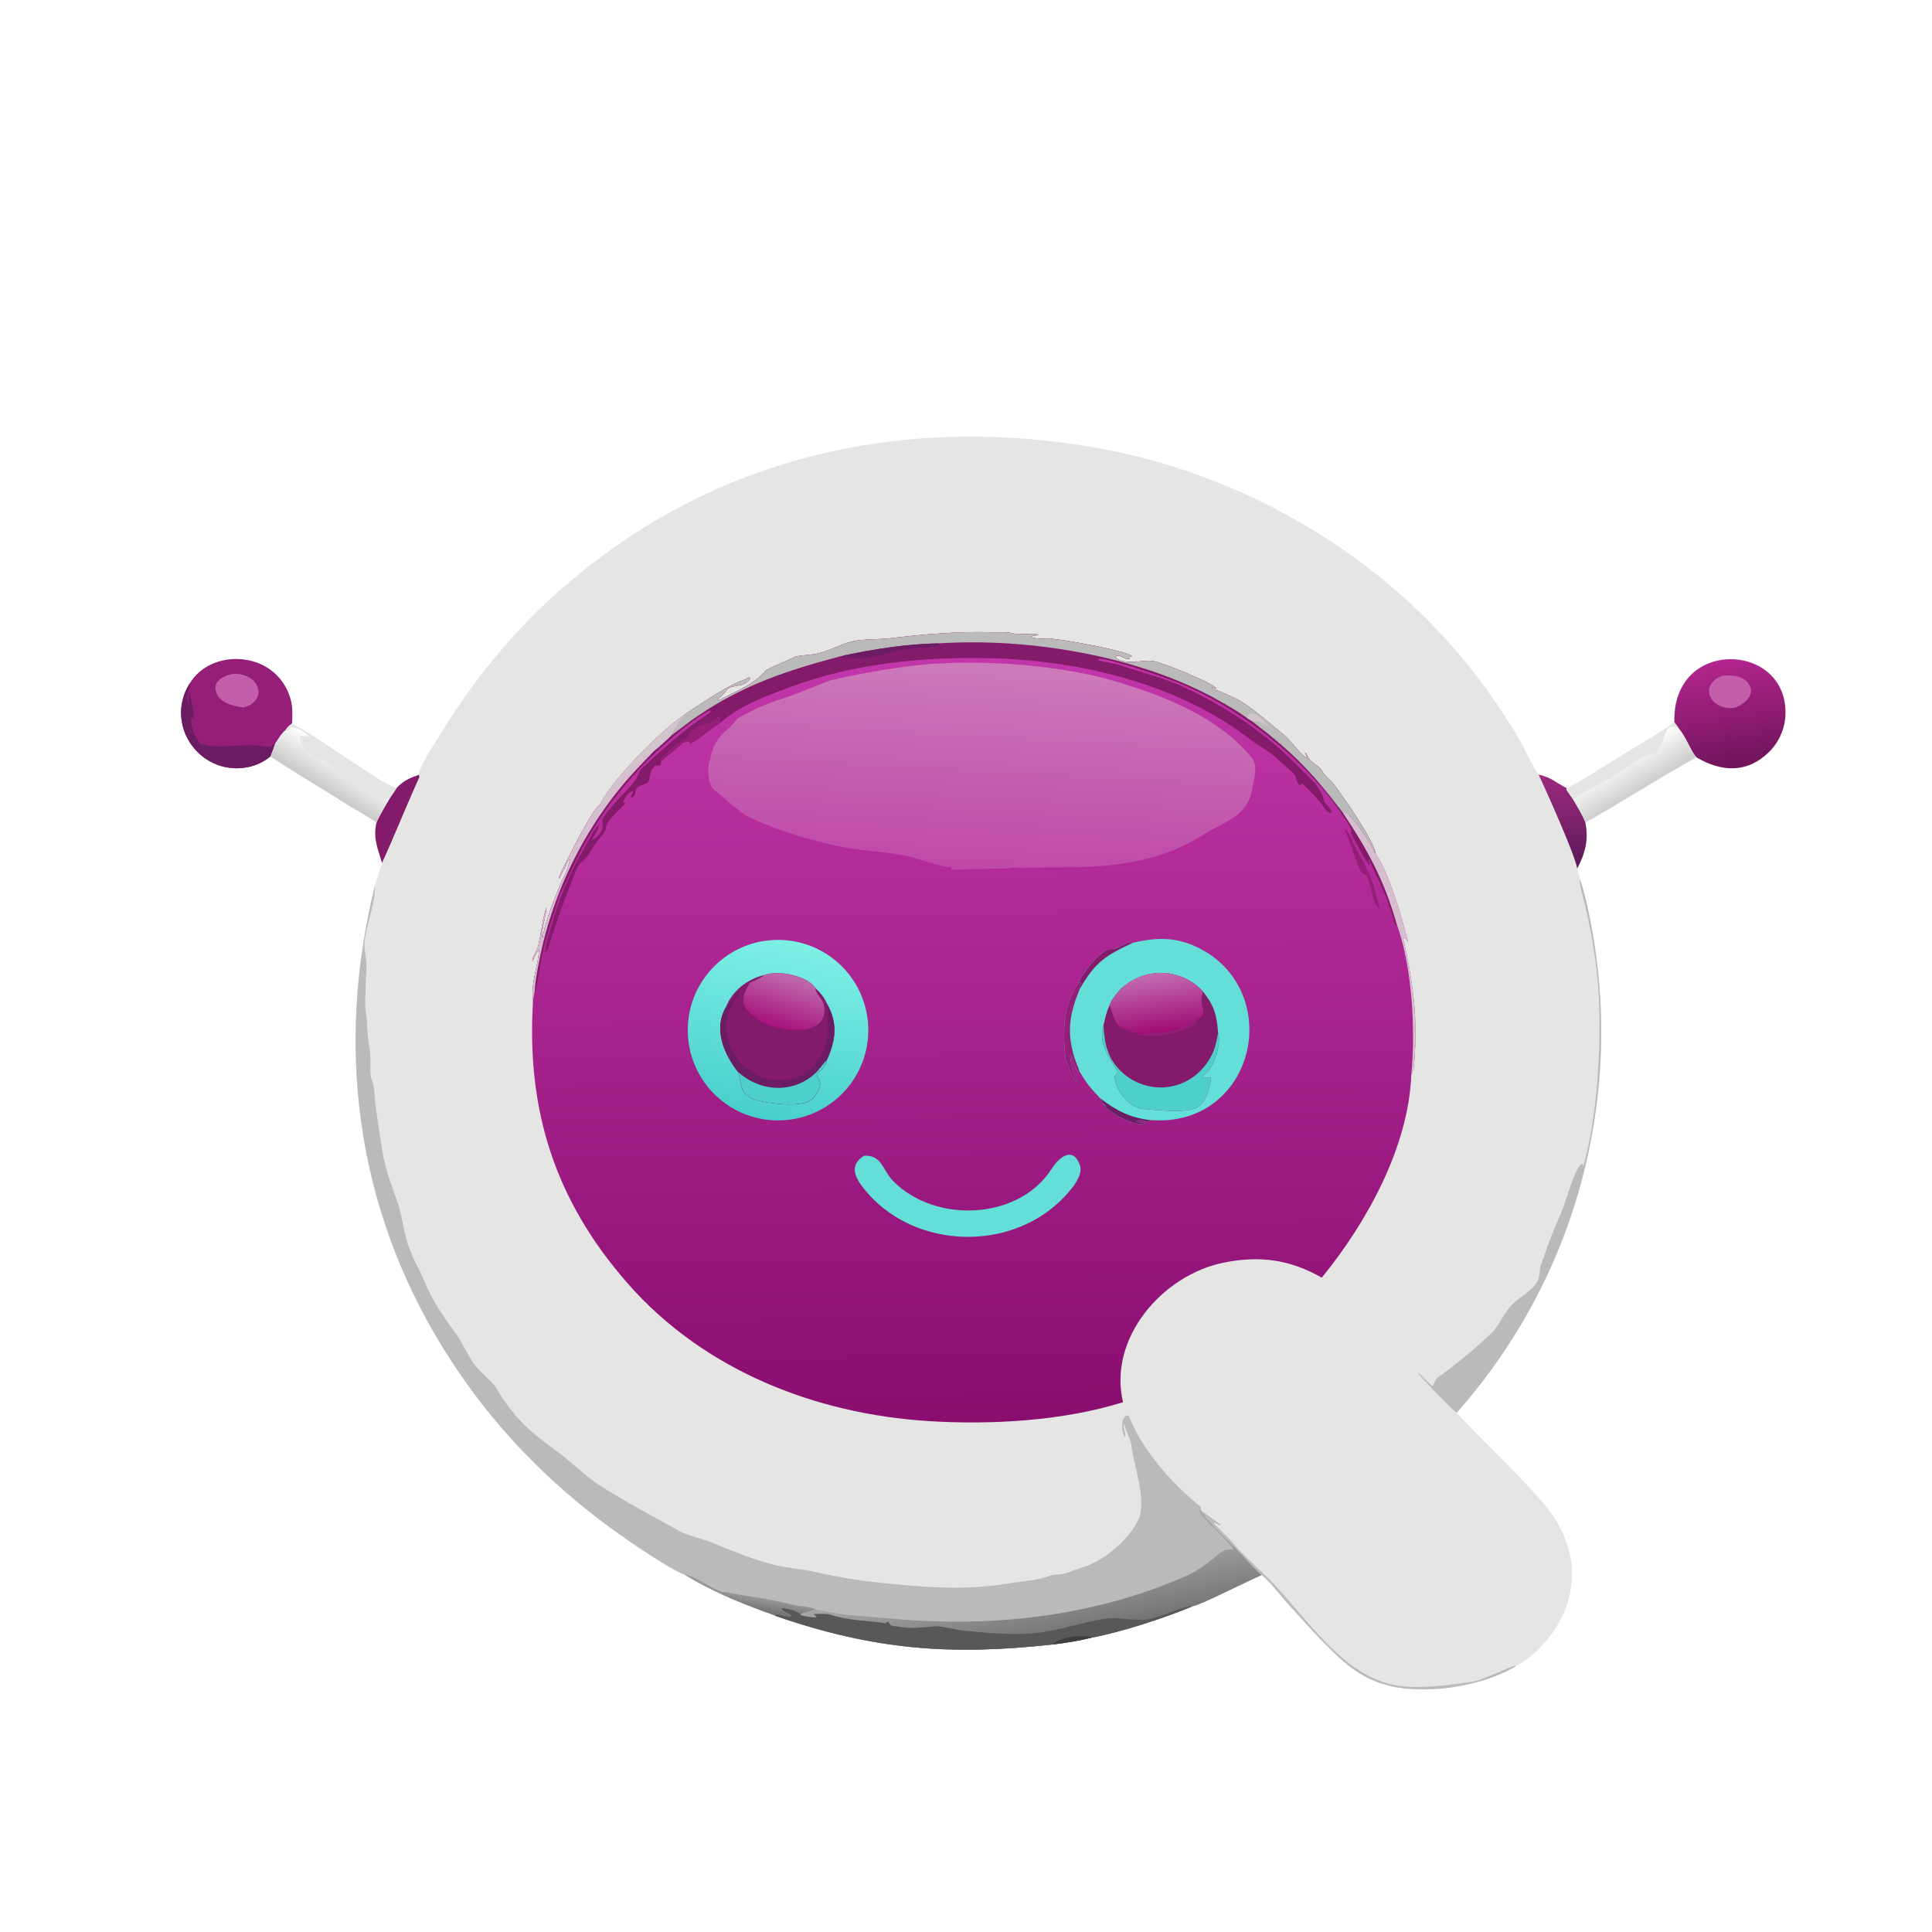
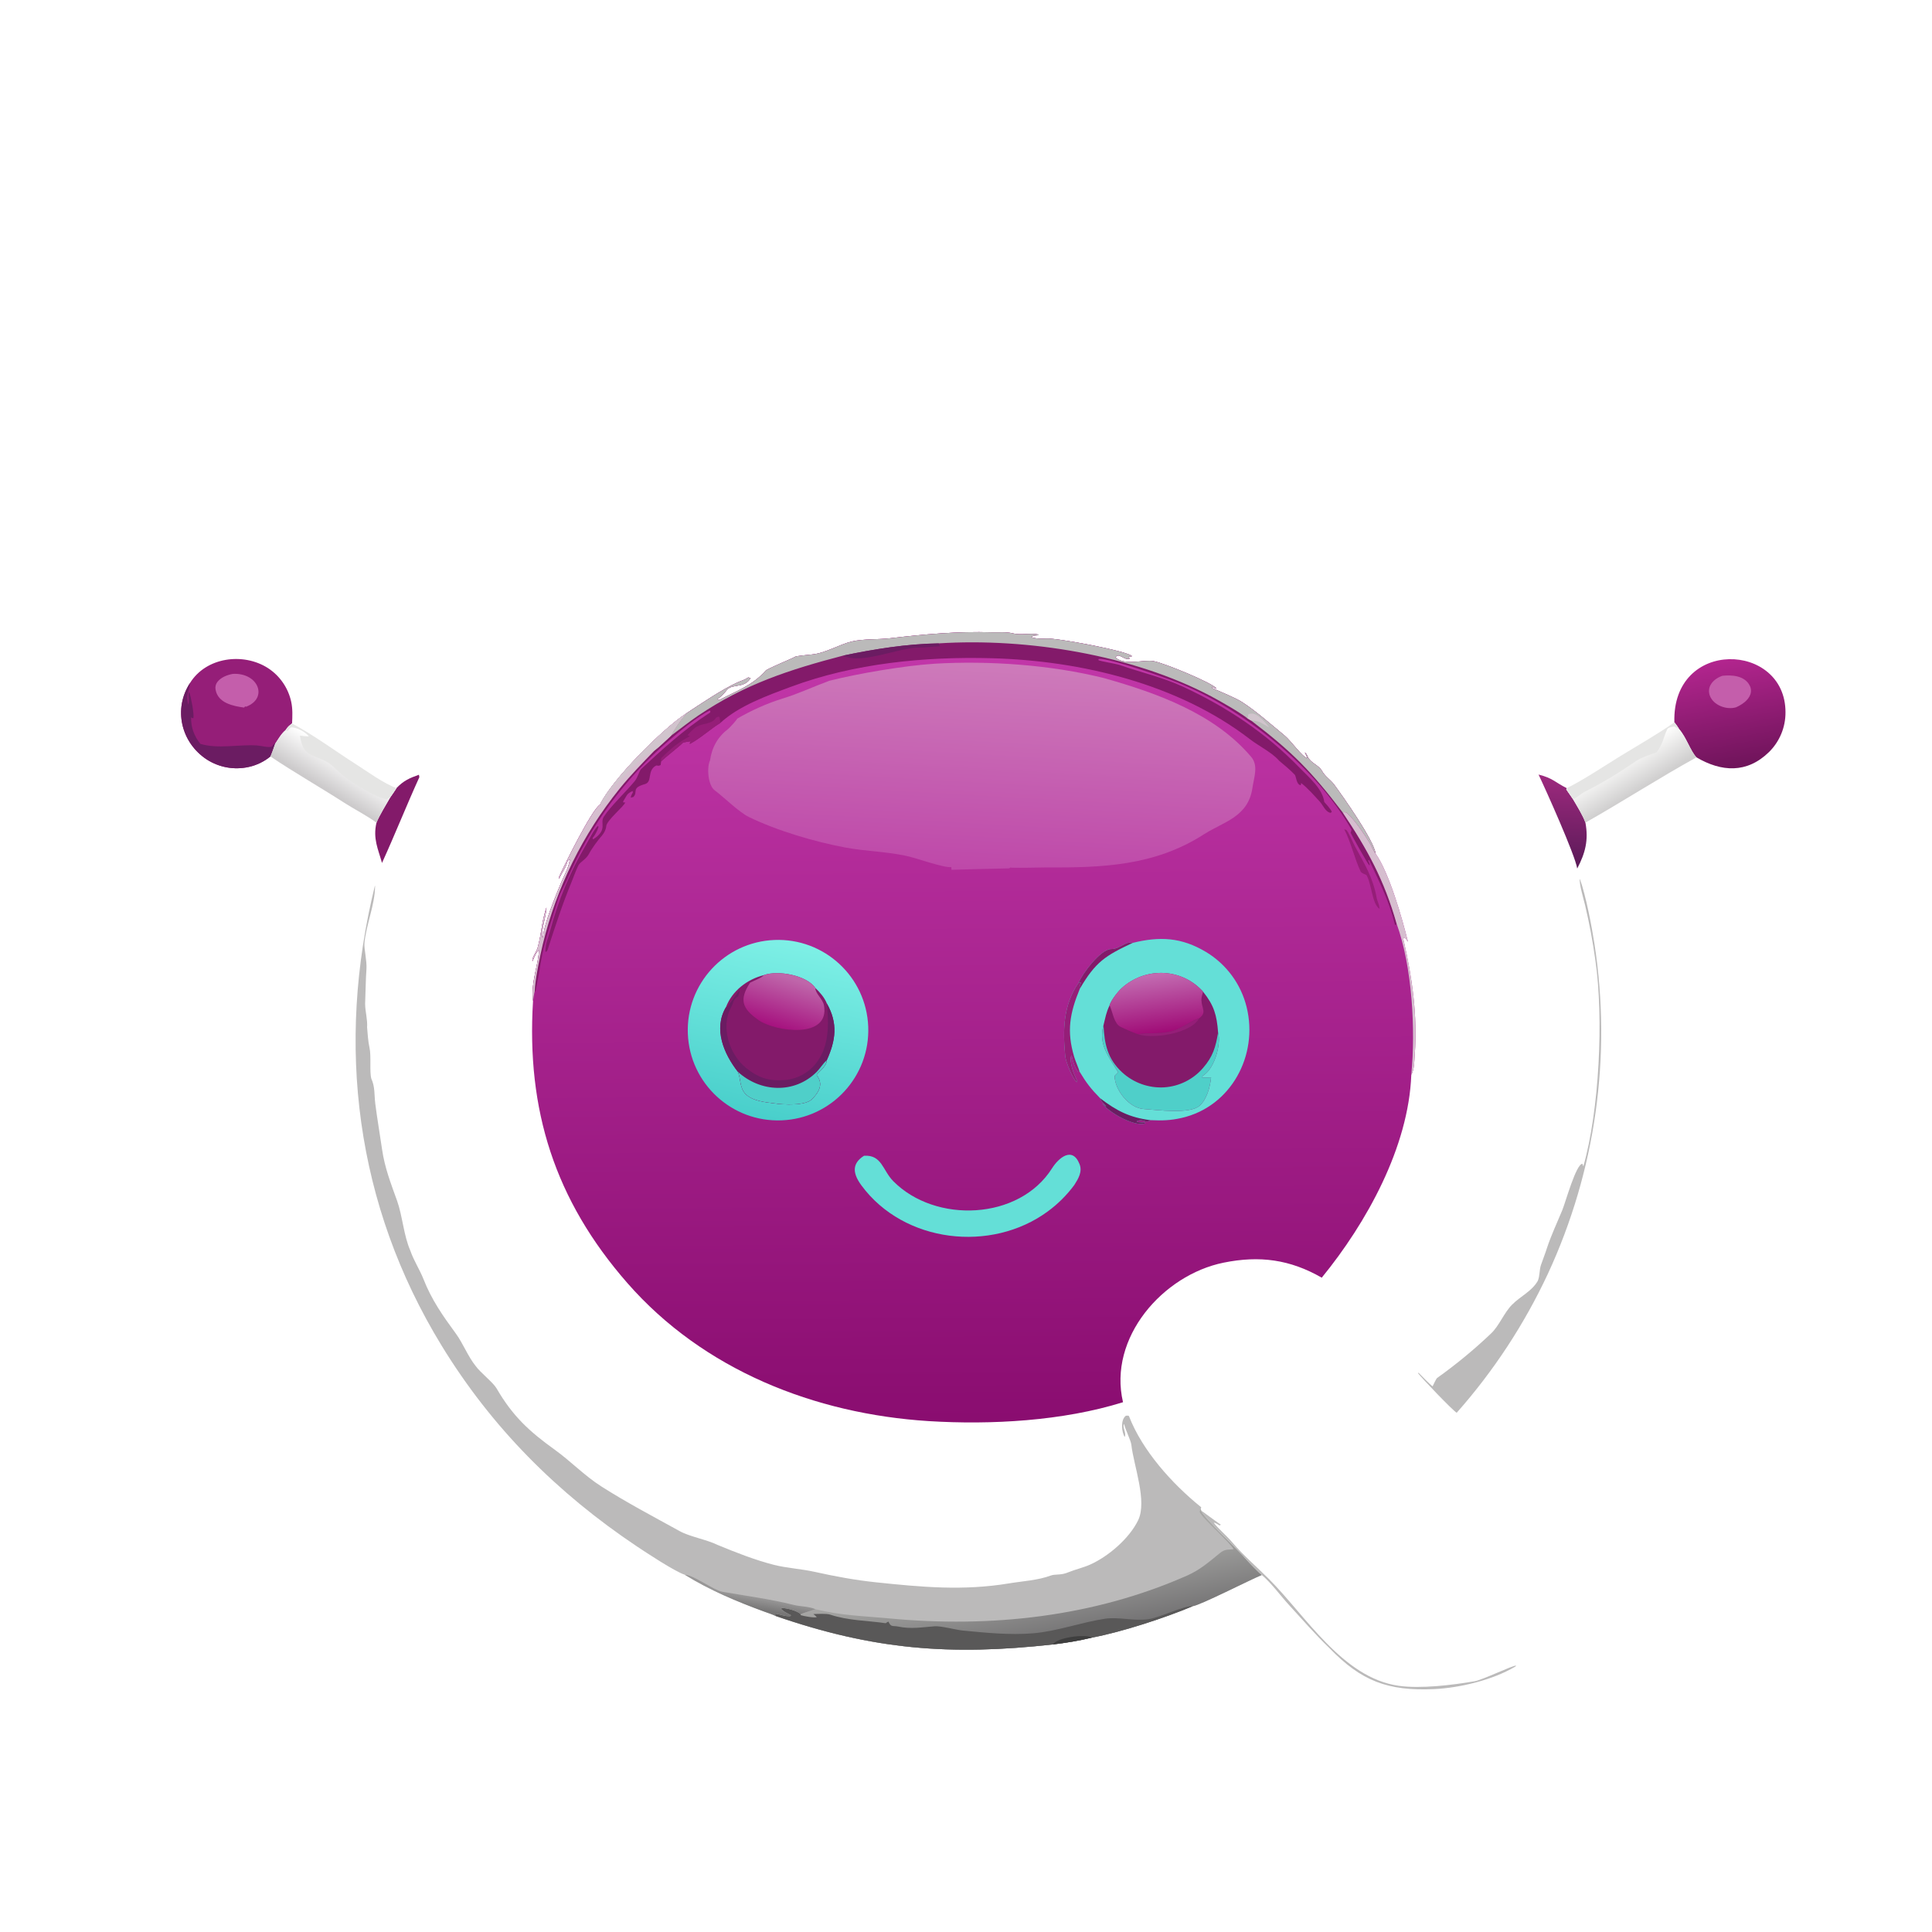
<svg xmlns="http://www.w3.org/2000/svg" width="1024" height="1024" viewBox="0 0 1024 1024">
-   <path fill="#E5E5E4" d="M222.053 410.632C222.039 410.424 221.993 410.217 222.011 410.009C222.306 406.568 229.82 394.926 231.907 391.485C256.86 350.346 286.43 317.671 325.85 289.867C400.744 237.041 490.56 221.641 580.137 237.173C658.735 250.8 733.703 294.482 782.375 357.918C790.926 369.126 798.784 380.847 805.904 393.014C808.725 397.882 812.469 406.552 815.461 410.531C823.128 412.459 824.035 414.541 830.404 417.741L830.176 418.392L833.68 423.502C835.74 427.04 838.993 432.235 840.309 436.016C842.028 445.272 840.262 452.123 835.959 460.341C836.329 461.633 837.297 464.638 837.357 465.813C840.567 474.736 843.663 491.013 845.127 500.495C854.276 559.874 845.677 620.632 820.411 675.14C807.924 701.886 791.647 726.693 772.082 748.795C787.124 765.259 803.781 780.031 818.187 796.907C839.759 822.178 837.806 852.911 813.931 875.652C811.522 877.947 806.695 881.524 803.56 882.814C803.441 882.973 803.322 883.132 803.203 883.29C791.104 890.505 773.479 894.639 760.131 895.254C735.509 896.389 721.436 890.939 704.631 873.529C697.112 866.312 690.315 858.431 683.274 850.765C678.73 845.817 673.867 839.041 668.777 834.78C662.56 837.312 636.047 850.872 632.167 851.315C617.585 857.469 594.502 865.013 578.872 867.944C571.698 869.669 565.401 870.69 558.096 871.591C503.728 877.611 463.095 874.458 411.045 856.487C409.613 855.728 406.873 854.853 405.228 854.25C390.582 848.877 376.342 842.906 363.009 834.672C357.833 833.044 342.343 822.821 337.509 819.586C295.277 791.317 260.61 756.614 234.061 713.2C188.493 638.688 177.842 553.86 198.727 469.354C200.062 465.489 201.263 461.305 202.466 457.375C200.433 450.024 197.566 444.512 199.539 436.047C201.081 432.168 204.692 426.389 206.88 422.539C208.003 420.948 209.093 419.334 210.148 417.696C213.868 413.791 217.136 412.342 222.053 410.632Z" />
  <path fill="#BBBABA" d="M363.009 834.672C357.833 833.044 342.343 822.821 337.509 819.586C295.277 791.317 260.61 756.614 234.061 713.2C188.493 638.688 177.842 553.86 198.727 469.354C198.749 469.498 198.771 469.642 198.793 469.787C198.709 479.754 193.947 490.314 193.142 500.202C192.943 502.64 194.52 509.565 194.234 513.499C193.794 519.536 193.79 526.073 193.52 532.144C193.621 536.568 194.848 540.294 194.569 544.527C194.795 547.502 195.144 552.279 195.825 555.21C196.85 559.626 195.765 567.978 196.819 571.742C198.819 576.039 198.33 580.344 198.909 584.964C199.905 592.905 201.345 601.143 202.482 609.042C203.924 619.061 207.153 627.19 210.482 636.491C213.293 644.345 213.967 654.87 217.495 662.895C219.259 668.076 222.537 673.069 224.45 677.953C228.759 688.952 234.746 697.448 241.665 706.901C245.358 711.946 248.074 719.033 252.124 724.025C254.562 727.46 261.303 732.669 263.137 735.785C271.682 750.545 280.503 758.657 294.101 768.428C302.333 774.343 309.741 782.104 318.692 787.817C331.996 796.307 346.441 803.91 360.274 811.539C365.695 814.529 374.519 815.977 380.294 818.823C389.926 822.809 400.245 826.872 410.351 829.441C416.672 831.047 424.986 831.606 431.525 833.057C442.555 835.505 453.05 837.471 464.252 838.651C488.471 841.2 510.583 843.25 534.843 839.22C542.219 837.995 549.994 837.643 557.005 835.047C559.251 834.215 562.391 834.997 566.06 833.41C569.917 831.825 574.007 830.959 577.816 829.254C587.45 824.94 598.546 815.436 603.231 805.776C608.152 795.628 600.884 776.867 599.632 765.73C599.377 763.464 596.381 757.566 595.81 754.748C594.62 756.29 597.129 759.219 596.152 761.629C594.508 759.278 593.75 752.603 596.728 750.358C597.147 750.348 598.213 750.144 598.399 750.624C605.461 768.866 621.135 786.288 636.19 798.488L636.674 798.877L636.439 799.815L636.638 800.645C637.377 803.78 657.458 822.613 660.855 826.892C661.49 827.692 667.775 834.158 668.777 834.78C662.56 837.312 636.047 850.872 632.167 851.315C617.585 857.469 594.502 865.013 578.872 867.944C571.698 869.669 565.401 870.69 558.096 871.591C503.728 877.611 463.095 874.458 411.045 856.487C409.613 855.728 406.873 854.853 405.228 854.25C390.582 848.877 376.342 842.906 363.009 834.672Z" />
  <defs>
    <linearGradient id="gradient_0" gradientUnits="userSpaceOnUse" x1="549.769" y1="869.386" x2="542.439" y2="831.522">
      <stop offset="0" stop-color="#757475" />
      <stop offset="1" stop-color="#A7A7A5" />
    </linearGradient>
  </defs>
  <path fill="url(#gradient_0)" d="M636.439 799.815L636.638 800.645C637.377 803.78 657.458 822.613 660.855 826.892C661.49 827.692 667.775 834.158 668.777 834.78C662.56 837.312 636.047 850.872 632.167 851.315C617.585 857.469 594.502 865.013 578.872 867.944C571.698 869.669 565.401 870.69 558.096 871.591C503.728 877.611 463.095 874.458 411.045 856.487L410.79 855.297C413.907 855.579 415.519 856.808 418.893 856.596L419.244 856.1C417.341 855.11 415.616 854.392 414.093 852.904L414.259 852.285C416.869 852.235 422.611 853.727 424.417 855.582C424.983 855.117 431.004 853.366 432.276 852.93C446.232 856.354 457.348 856.471 471.278 857.788C525.001 862.865 579.531 857.039 629.182 835.088C636.003 832.072 640.744 827.913 646.46 823.252C649.32 820.924 650.574 821.475 653.834 821.104C652.05 817.492 637.191 804.874 635.794 801.28L636.439 799.815Z" />
  <path fill="#595858" d="M424.417 855.582L424.328 856.048C425.933 856.577 431.522 857.644 432.931 857.107C432.362 856.512 431.762 855.994 431.111 855.489C433.284 855.427 438.096 855.141 440.008 855.786C449.547 859.005 459.66 858.895 469.494 860.348C470.412 859.641 469.935 859.914 470.905 859.497C472.248 862.617 473.162 861.517 476.057 862.12C482.94 863.552 488.681 862.472 495.394 861.969C498.822 861.712 506.526 863.867 510.405 864.232C522.554 865.415 535.205 866.692 547.399 865.703C560.158 864.668 573.065 859.868 585.694 857.959C592.797 856.884 600.919 859.297 608.707 858.205C614.977 857.325 627.34 850.983 632.167 851.315C617.585 857.469 594.502 865.013 578.872 867.944C571.698 869.669 565.401 870.69 558.096 871.591C503.728 877.611 463.095 874.458 411.045 856.487L410.79 855.297C413.907 855.579 415.519 856.808 418.893 856.596L419.244 856.1C417.341 855.11 415.616 854.392 414.093 852.904L414.259 852.285C416.869 852.235 422.611 853.727 424.417 855.582Z" />
  <path fill="#3F3F3F" d="M558.096 871.591C560.048 867.898 575.315 865.913 578.872 867.944C571.698 869.669 565.401 870.69 558.096 871.591Z" />
  <defs>
    <linearGradient id="gradient_1" gradientUnits="userSpaceOnUse" x1="400.115" y1="852.757" x2="401.148" y2="846.619">
      <stop offset="0" stop-color="#777676" />
      <stop offset="1" stop-color="#989797" />
    </linearGradient>
  </defs>
  <path fill="url(#gradient_1)" d="M363.009 834.672C367.401 834.664 378.288 842.874 382.966 843.684C395.537 845.862 408.111 847.494 420.537 850.6C424.353 851.554 428.627 851.327 432.276 852.93C431.004 853.366 424.983 855.117 424.417 855.582C422.611 853.727 416.869 852.235 414.259 852.285L414.093 852.904C415.616 854.392 417.341 855.11 419.244 856.1L418.893 856.596C415.519 856.808 413.907 855.579 410.79 855.297L411.045 856.487C409.613 855.728 406.873 854.853 405.228 854.25C390.582 848.877 376.342 842.906 363.009 834.672Z" />
  <path fill="#BBBABA" d="M837.357 465.813C840.567 474.736 843.663 491.013 845.127 500.495C854.276 559.874 845.677 620.632 820.411 675.14C807.924 701.886 791.647 726.693 772.082 748.795C769.947 747.593 753.579 730.459 751.53 727.776L751.902 727.632C753.371 729.109 757.898 733.83 759.314 734.779C759.627 734.115 761.247 730.684 761.689 730.369C771.763 723.185 781.377 715.264 790.347 706.714C794.652 702.611 797.097 695.891 801.411 691.515C805.815 687.048 811.865 684.459 815.054 678.896C816.205 676.226 815.804 673.181 816.779 670.355C817.818 667.342 819.046 664.307 819.975 661.307C822.239 654.556 825.275 648.082 828.009 641.5C829.742 637.328 835.322 616.957 838.691 616.832L839.21 618.19C847.699 588.554 850.016 539.392 845.604 509.049C844.238 499.159 842.401 489.341 840.099 479.626C839.439 476.898 836.837 468.108 837.357 465.813Z" />
  <defs>
    <linearGradient id="gradient_2" gradientUnits="userSpaceOnUse" x1="827.186" y1="456.572" x2="829.323" y2="412.55">
      <stop offset="0" stop-color="#5E1B5A" />
      <stop offset="1" stop-color="#9C297D" />
    </linearGradient>
  </defs>
  <path fill="url(#gradient_2)" d="M815.461 410.531C823.128 412.459 824.035 414.541 830.404 417.741L830.176 418.392L833.68 423.502C835.74 427.04 838.993 432.235 840.309 436.016C842.028 445.272 840.262 452.123 835.959 460.341C834.886 453.27 819.023 417.946 815.461 410.531Z" />
  <path fill="#831A6A" d="M222.053 410.632C222.122 411.066 222.192 411.501 222.262 411.935C215.412 426.972 209.333 442.346 202.466 457.375C200.433 450.024 197.566 444.512 199.539 436.047C201.081 432.168 204.692 426.389 206.88 422.539C208.003 420.948 209.093 419.334 210.148 417.696C213.868 413.791 217.136 412.342 222.053 410.632Z" />
  <path fill="#BBBABA" d="M636.638 800.645L637.322 801.102C638.071 801.612 647.501 808.625 647.11 808.065L646.402 808.53C645.432 807.977 644.22 807.056 643.289 807.049C645.925 810.488 650.101 813.865 653.304 817.676C658.694 824.086 666.27 830.62 672.337 836.688C692.061 856.325 711.519 889.28 741.371 893.508C753.116 895.172 769.916 893.089 781.596 891.101C785.821 890.382 801.962 882.536 803.56 882.814C803.441 882.973 803.322 883.132 803.203 883.29C791.104 890.505 773.479 894.639 760.131 895.254C735.509 896.389 721.436 890.939 704.631 873.529C697.112 866.312 690.315 858.431 683.274 850.765C678.73 845.817 673.867 839.041 668.777 834.78C667.775 834.158 661.49 827.692 660.855 826.892C657.458 822.613 637.377 803.78 636.638 800.645Z" />
  <defs>
    <linearGradient id="gradient_3" gradientUnits="userSpaceOnUse" x1="516.632" y1="752.609" x2="513.862" y2="349.472">
      <stop offset="0" stop-color="#8A0D70" />
      <stop offset="1" stop-color="#C136A8" />
    </linearGradient>
  </defs>
  <path fill="url(#gradient_3)" d="M363.786 378.081C371.562 372.959 382.576 365.465 391.023 361.623C393.345 360.567 394.064 360.693 396.665 359.015L397.829 359.474C396.014 362.262 393.882 362.955 390.604 363.472C383.568 364.581 386.669 366.061 380.181 370.609L381.196 371.014C390.205 366.315 399.034 363.179 405.801 355.485C406.88 354.257 419.364 349.34 421.541 348.021C422.345 347.678 429.252 346.977 430.307 346.883C437.522 346.218 444.749 341.58 451.575 339.976C457.601 338.559 465.562 339.023 471.736 338.292C489.661 336.169 507.656 334.547 525.723 335.127C529.212 335.239 533.218 334.808 536.602 335.641C541.129 336.877 546.056 335.279 550.502 336.338L550.485 336.656C548.591 336.895 547.746 336.636 546.611 337.673C548.808 338.555 552.317 338.622 554.484 338.435C559.694 337.986 598.287 345.15 599.998 347.816L598.261 348.077L598.704 349.144C595.601 350.112 592.958 345.485 591.2 348.483C596.418 353.022 606.138 349.421 611.5 350.429C617.132 351.487 642.784 361.975 644.82 364.973C643.519 364.579 643.675 364.609 642.459 363.979L642.528 364.707C646.897 366.677 654.764 369.796 658.519 372.239C666.07 377.153 673.903 384.161 680.853 389.847C684.342 392.703 690.301 401.413 692.941 401.819C692.461 400.639 692.161 399.922 691.57 398.772C692.489 399.585 692.626 399.952 693.118 401.058C694.674 404.545 698.929 405.359 700.763 408.748C702.166 411.339 705.116 413.313 706.934 415.607C711.983 422.415 727.945 445.026 729.152 452.502C736.263 462.573 743.27 486.989 746.246 499.199C745.141 497.599 745.446 497.417 744.036 497.111C743.572 498.21 743.706 497.45 743.966 498.562C748.481 517.894 751.368 538.774 749.871 558.642C749.629 561.853 749.682 566.935 748.018 569.658C746.597 608.017 724.234 648.23 700.552 677.2C683.752 667.547 667.644 665.354 648.511 669.242C616.357 675.774 587.19 709.009 595.218 743.201C563.325 753.162 525.323 755.27 492.227 753.218C431.872 749.402 372.86 726.201 332.455 679.971C294 635.971 278.98 588.321 282.511 530.588C281.154 521.189 285.714 510.095 285.63 503.521C284.128 504.675 283.097 507.592 282.185 509.52C281.874 507.447 284.247 504.828 284.997 502.173C287.018 495.016 287.116 488.101 289.635 480.99C289.438 485.737 286.864 492.669 287.347 496.822L287.833 496.499C288.348 489.678 294.661 474.407 297.521 467.575C299.411 463.061 301.074 460.87 302.058 455.583C301.199 455.966 301.587 455.744 300.882 456.228C299.676 460.545 298.373 461.464 296.52 465.336L296.298 465.807L296.118 465.212C298.462 459.688 314.028 428.439 317.968 426.57C324.288 413.286 350.976 386.426 363.786 378.081Z" />
  <path fill="#831A6A" d="M363.786 378.081C371.562 372.959 382.576 365.465 391.023 361.623C393.345 360.567 394.064 360.693 396.665 359.015L397.829 359.474C396.014 362.262 393.882 362.955 390.604 363.472C383.568 364.581 386.669 366.061 380.181 370.609L381.196 371.014C390.205 366.315 399.034 363.179 405.801 355.485C406.88 354.257 419.364 349.34 421.541 348.021C422.345 347.678 429.252 346.977 430.307 346.883C437.522 346.218 444.749 341.58 451.575 339.976C457.601 338.559 465.562 339.023 471.736 338.292C489.661 336.169 507.656 334.547 525.723 335.127C529.212 335.239 533.218 334.808 536.602 335.641C541.129 336.877 546.056 335.279 550.502 336.338L550.485 336.656C548.591 336.895 547.746 336.636 546.611 337.673C548.808 338.555 552.317 338.622 554.484 338.435C559.694 337.986 598.287 345.15 599.998 347.816L598.261 348.077L598.704 349.144C595.601 350.112 592.958 345.485 591.2 348.483C596.418 353.022 606.138 349.421 611.5 350.429C617.132 351.487 642.784 361.975 644.82 364.973C643.519 364.579 643.675 364.609 642.459 363.979L642.528 364.707C646.897 366.677 654.764 369.796 658.519 372.239C666.07 377.153 673.903 384.161 680.853 389.847C684.342 392.703 690.301 401.413 692.941 401.819C692.461 400.639 692.161 399.922 691.57 398.772C692.489 399.585 692.626 399.952 693.118 401.058C694.674 404.545 698.929 405.359 700.763 408.748C702.166 411.339 705.116 413.313 706.934 415.607C711.983 422.415 727.945 445.026 729.152 452.502C727.504 450.553 726.982 448.353 725.634 446.24C722.516 441.351 718.876 435.874 714.784 431.751C713.344 430.301 713.067 430.456 711.621 430.579C724.837 450.303 733.682 466.435 740.264 489.669L739.97 490.156L739.372 490.252C736.139 477.089 731.206 467.743 725.7 455.924L725.079 456.055C725.647 457.181 725.819 457.326 725.996 458.552L725.744 458.598C724.857 457.855 716.519 442.95 715.879 441.308C716.249 440.311 716.1 440.836 716.313 439.73C697.681 406.881 658.77 375.482 623.821 361.635C617.122 358.981 588.199 348.835 582.381 349.241L582.114 349.84C582.85 350.454 591.542 351.774 593.7 352.534C604.927 356.491 616.223 358.951 627.222 364.062C650.358 374.815 670.991 388.519 688.782 406.905C693.691 411.979 701.041 418.05 701.888 425.085C701.885 425.068 705.251 428.641 705.895 430.281L705.31 430.832C702.535 430.436 701.315 426.864 699.585 424.967C696.526 421.615 693.21 417.8 689.637 415.016L689.433 416.163C687.17 416.072 686.922 411.356 686.314 410.701C683.725 407.913 680.461 405.325 677.541 402.841L677.792 402.962C673.862 398.656 667.179 395.409 662.453 391.766C624.494 362.507 572.971 350.155 525.804 348.879C490.037 347.911 452.717 351.547 419.14 364.044C406.778 368.645 391.573 374.1 381.83 383.149C376.119 386.672 371.666 390.984 365.776 394.237L365.522 394.013L366.176 392.878C365.614 392.964 362.19 393.469 362.088 393.569C359.384 396.218 352.786 401.198 350.42 403.582L350.15 405.496C348.841 406.028 349.384 405.877 347.834 405.708C342.752 408.356 345.995 414.4 341.854 415.575C334.285 417.722 338.399 419.641 335.687 422.43L334.31 422.772C334.661 420.4 335.833 420.483 335.281 419.262C332.023 420.815 332.515 421.293 330.232 424.857L330.443 425.326L331.363 425.287C331.041 427.189 321.447 434.769 321.3 438.007C321.234 439.475 320.205 441.516 319.197 442.684C316.807 445.453 313.829 449.439 312.096 452.684C310.609 455.467 307.509 456.872 306.591 458.596C305.442 460.754 303.914 465.125 302.878 467.628C298.075 479.228 294.21 491.179 290.346 503.095C290.028 504.075 290.258 503.602 289.478 504.545L289.034 504.217C289.394 499.029 290.464 497.613 291.696 492.992C295.951 477.037 302.231 461.975 310.626 447.75C312.106 445.242 314.767 439.722 316.833 437.807L317.257 438.203C316.786 439.987 315.35 442.747 314.087 444.171L314.352 444.884C322.442 439.712 317.709 436.376 320.056 432.816C323.714 427.27 331.778 419.632 336.238 414.231C338.062 412.194 338.773 408.579 339.824 407.599C350.561 397.576 362.941 386.339 375.279 378.372C376.136 377.818 375.794 378.339 376.553 377.247L376.243 376.571C370.069 379.488 359.855 387.931 354.698 392.403C331.262 412.456 312.765 437.643 300.646 466.007C298.745 470.366 297.054 472.594 295.609 477.27C292.625 486.93 289.608 495.776 287.468 505.649C286.711 509.144 284.397 524.137 283.747 525.606L283.394 525.419C282.872 527.485 282.885 528.774 282.511 530.588C281.154 521.189 285.714 510.095 285.63 503.521C284.128 504.675 283.097 507.592 282.185 509.52C281.874 507.447 284.247 504.828 284.997 502.173C287.018 495.016 287.116 488.101 289.635 480.99C289.438 485.737 286.864 492.669 287.347 496.822L287.833 496.499C288.348 489.678 294.661 474.407 297.521 467.575C299.411 463.061 301.074 460.87 302.058 455.583C301.199 455.966 301.587 455.744 300.882 456.228C299.676 460.545 298.373 461.464 296.52 465.336L296.298 465.807L296.118 465.212C298.462 459.688 314.028 428.439 317.968 426.57C324.288 413.286 350.976 386.426 363.786 378.081Z" />
  <path fill="#BBBABA" d="M363.786 378.081C371.562 372.959 382.576 365.465 391.023 361.623C393.345 360.567 394.064 360.693 396.665 359.015L397.829 359.474C396.014 362.262 393.882 362.955 390.604 363.472C383.568 364.581 386.669 366.061 380.181 370.609L381.196 371.014C390.205 366.315 399.034 363.179 405.801 355.485C406.88 354.257 419.364 349.34 421.541 348.021C422.345 347.678 429.252 346.977 430.307 346.883C437.522 346.218 444.749 341.58 451.575 339.976C457.601 338.559 465.562 339.023 471.736 338.292C489.661 336.169 507.656 334.547 525.723 335.127C529.212 335.239 533.218 334.808 536.602 335.641C541.129 336.877 546.056 335.279 550.502 336.338L550.485 336.656C548.591 336.895 547.746 336.636 546.611 337.673C548.808 338.555 552.317 338.622 554.484 338.435C559.694 337.986 598.287 345.15 599.998 347.816L598.261 348.077L598.704 349.144C595.601 350.112 592.958 345.485 591.2 348.483C596.418 353.022 606.138 349.421 611.5 350.429C617.132 351.487 642.784 361.975 644.82 364.973C643.519 364.579 643.675 364.609 642.459 363.979L642.528 364.707C646.897 366.677 654.764 369.796 658.519 372.239C666.07 377.153 673.903 384.161 680.853 389.847C684.342 392.703 690.301 401.413 692.941 401.819C692.461 400.639 692.161 399.922 691.57 398.772C692.489 399.585 692.626 399.952 693.118 401.058C694.674 404.545 698.929 405.359 700.763 408.748C702.166 411.339 705.116 413.313 706.934 415.607C711.983 422.415 727.945 445.026 729.152 452.502C727.504 450.553 726.982 448.353 725.634 446.24C722.516 441.351 718.876 435.874 714.784 431.751C713.344 430.301 713.067 430.456 711.621 430.579C695.019 408.789 684.936 398.497 663.028 381.842L661.264 380.812C657.157 377.546 646.889 371.69 642.127 369.16C600.484 347.042 544.275 338.021 497.5 341.001C480.88 341.212 463.131 344.065 446.905 347.477C418.514 354.904 394.817 362.558 370.101 379.256C364.879 382.783 360.633 386.265 355.638 389.96C357.947 385.736 360.677 381.756 363.786 378.081Z" />
  <path fill="#D1C4CD" d="M661.264 380.812L661.578 378.713C665.511 376.365 670.288 382.713 672.466 385.106L672.4 385.399L668.507 383.155C666.9 382.21 664.884 381.965 663.028 381.842L661.264 380.812Z" />
  <path fill="#D6BECF" d="M317.968 426.57C324.288 413.286 350.976 386.426 363.786 378.081C360.677 381.756 357.947 385.736 355.638 389.96C354.53 391.043 348.233 396.895 347.055 397.648C340.535 404.403 334.262 410.788 328.334 418.103C308.879 442.229 295 470.358 287.691 500.477C286.165 506.936 283.632 519.031 283.394 525.419C282.872 527.485 282.885 528.774 282.511 530.588C281.154 521.189 285.714 510.095 285.63 503.521C284.128 504.675 283.097 507.592 282.185 509.52C281.874 507.447 284.247 504.828 284.997 502.173C287.018 495.016 287.116 488.101 289.635 480.99C289.438 485.737 286.864 492.669 287.347 496.822L287.833 496.499C288.348 489.678 294.661 474.407 297.521 467.575C299.411 463.061 301.074 460.87 302.058 455.583C301.199 455.966 301.587 455.744 300.882 456.228C299.676 460.545 298.373 461.464 296.52 465.336L296.298 465.807L296.118 465.212C298.462 459.688 314.028 428.439 317.968 426.57Z" />
  <path fill="#D1C4CD" d="M317.968 426.57C324.288 413.286 350.976 386.426 363.786 378.081C360.677 381.756 357.947 385.736 355.638 389.96C354.53 391.043 348.233 396.895 347.055 397.648C340.3 400.107 328.682 413.147 323.967 419.055C322.119 421.371 322.036 424.286 317.968 426.57Z" />
  <path fill="#6B1C62" d="M446.905 347.477C463.131 344.065 480.88 341.212 497.5 341.001C497.794 341.568 497.991 341.954 498.249 342.544C495.03 342.661 490.508 343.226 487.495 343.186C476.583 343.04 456.658 352.48 446.905 347.477Z" />
  <path fill="#951E78" d="M350.42 403.582C350.337 402.749 350.395 402.662 350.481 401.821C355.833 396.542 359.079 393.775 365.693 390.185L364.359 389.692C365.74 388.222 367.659 386.054 369.395 385.079C372.597 383.283 377.459 383.864 379.469 380.464C380.801 379.825 380.331 379.722 381.317 379.992L381.83 383.149C376.119 386.672 371.666 390.984 365.776 394.237L365.522 394.013L366.176 392.878C365.614 392.964 362.19 393.469 362.088 393.569C359.384 396.218 352.786 401.198 350.42 403.582Z" />
  <path fill="#D6BECF" d="M711.621 430.579C713.067 430.456 713.344 430.301 714.784 431.751C718.876 435.874 722.516 441.351 725.634 446.24C726.982 448.353 727.504 450.553 729.152 452.502C736.263 462.573 743.27 486.989 746.246 499.199C745.141 497.599 745.446 497.417 744.036 497.111C743.572 498.21 743.706 497.45 743.966 498.562C748.481 517.894 751.368 538.774 749.871 558.642C749.629 561.853 749.682 566.935 748.018 569.658C750.326 545.741 748.523 512.438 740.264 489.669C733.682 466.435 724.837 450.303 711.621 430.579Z" />
  <defs>
    <linearGradient id="gradient_4" gradientUnits="userSpaceOnUse" x1="517.16" y1="461.712" x2="523.275" y2="352.953">
      <stop offset="0" stop-color="#BE48A9" />
      <stop offset="1" stop-color="#CD7ABA" />
    </linearGradient>
  </defs>
  <path fill="url(#gradient_4)" d="M495.316 351.784C524.099 350.079 557.019 352.371 585.094 359.397C613.112 367.276 643.797 378.252 663.136 401.151C667.056 405.792 664.708 411.613 663.8 417.707C661.505 433.098 648.387 435.593 638.168 442.164C611.998 458.993 584.242 459.934 554.091 459.764C552.156 459.755 536.291 460.172 535.463 459.823L534.892 460.245C532.32 460.264 504.243 460.983 504.305 461.01L504.224 459.598C499.784 460.037 484.983 454.436 479.601 453.478C468.819 451.264 458.985 451.229 448.068 449.208C432.003 446.235 411.575 440.218 396.836 432.983C391.571 430.398 383.46 422.304 378.804 418.885C375.197 416.237 374.537 406.701 376.32 403.065C377.311 396.084 380.446 390.513 386.07 386.242C386.868 385.635 391.532 380.422 390.565 380.989C397.817 376.739 406.504 372.792 414.575 370.319C423.362 367.626 431.061 363.948 439.598 360.81C455.397 356.856 479.291 352.827 495.316 351.784Z" />
  <path fill="#64DFD7" d="M600.345 499.745C614.697 496.217 626.183 496.742 639.287 504.61C650.038 511.106 657.761 521.615 660.747 533.816C667.044 559.371 652.455 586.495 626.415 592.499C620.363 593.894 615.866 593.985 609.702 593.703C606.821 595.727 605.998 592.511 602.484 594.313L602.774 594.745C604.18 594.858 605.587 594.956 606.995 595.039L606.767 595.519C600.767 597.092 587.781 589.616 584.152 584.832C584.879 585.349 585.67 586.047 586.367 586.625C585.322 584.643 584.09 584.601 583.114 582.096C578.222 577.134 575.775 573.956 572.202 567.996L571.434 568.119C569.669 565.792 568.748 562.908 568.147 560.094L567.99 559.339L567.397 560.63L567.711 559.055C566.754 563.435 569.035 569.005 570.974 572.959L570.701 573.575C568.566 571.946 564.903 562.761 564.621 559.966C563.2 545.894 563.555 532.489 571.728 520.808C573.407 516.506 583.226 503.091 588.914 503.035C593.794 502.986 596.39 498.702 600.345 499.745Z" />
  <path fill="#951E78" d="M571.728 520.808L573.02 520.881C572.388 522.209 572.088 522.545 572.326 524.063C567.023 536.981 565.244 546.489 569.349 560.181C570.079 562.617 571.696 566.127 572.202 567.996L571.434 568.119C569.669 565.792 568.748 562.908 568.147 560.094L567.99 559.339L567.397 560.63L567.711 559.055C566.754 563.435 569.035 569.005 570.974 572.959L570.701 573.575C568.566 571.946 564.903 562.761 564.621 559.966C563.2 545.894 563.555 532.489 571.728 520.808Z" />
  <path fill="#831A6A" d="M571.728 520.808C573.407 516.506 583.226 503.091 588.914 503.035C593.794 502.986 596.39 498.702 600.345 499.745C585.886 506.539 580.698 509.743 572.326 524.063C572.088 522.545 572.388 522.209 573.02 520.881L571.728 520.808Z" />
  <path fill="#6B1C62" d="M583.114 582.096C591.755 588.713 598.73 592.329 609.702 593.703C606.821 595.727 605.998 592.511 602.484 594.313L602.774 594.745C604.18 594.858 605.587 594.956 606.995 595.039L606.767 595.519C600.767 597.092 587.781 589.616 584.152 584.832C584.879 585.349 585.67 586.047 586.367 586.625C585.322 584.643 584.09 584.601 583.114 582.096Z" />
  <path fill="#831A6A" d="M588.093 532.825C588.99 530.06 592.333 525.735 594.43 523.801C600.626 518.124 608.861 515.205 617.249 515.715C625.089 516.201 632.421 519.76 637.653 525.62C643.467 532.887 644.918 537.966 645.614 547.213C647.319 553.2 643.854 565.985 638.052 569.807C637.235 570.345 637.558 570.169 637.167 571.097C637.56 571.077 641.778 571.049 641.903 571.07C641.352 576.226 639.629 582.611 635.87 586.013C630.676 590.713 613.043 588.232 606.264 587.818C598.27 587.33 590.765 577.41 590.771 570.239C591.396 569.564 591.972 568.987 592.629 568.343C588.003 560.334 581.917 553.737 584.884 543.361C585.972 539.047 586.212 536.906 588.093 532.825Z" />
  <defs>
    <linearGradient id="gradient_5" gradientUnits="userSpaceOnUse" x1="615.222" y1="547.242" x2="611.124" y2="517.095">
      <stop offset="0" stop-color="#A00C77" />
      <stop offset="1" stop-color="#C26AB0" />
    </linearGradient>
  </defs>
  <path fill="url(#gradient_5)" d="M588.093 532.825C588.99 530.06 592.333 525.735 594.43 523.801C600.626 518.124 608.861 515.205 617.249 515.715C625.089 516.201 632.421 519.76 637.653 525.62C637.325 526.823 636.722 528.856 636.763 530.059C636.921 534.682 639.768 536.546 635.576 539.698L634.64 540.07C630.46 541.765 626.859 544.479 622.169 546.175C616.118 548.364 608.165 547.134 603.205 548.168C600.193 547.119 596.693 545.587 593.84 544.198C590.546 542.593 589.738 536.584 588.326 533.348L588.093 532.825Z" />
  <path fill="#4FCFC9" d="M584.884 543.361C585.372 553.392 587.01 561.292 594.823 568.427C600.846 573.929 608.831 576.776 616.976 576.324C624.939 575.823 632.366 572.139 637.583 566.102C642.906 560.025 644.374 554.869 645.614 547.213C647.319 553.2 643.854 565.985 638.052 569.807C637.235 570.345 637.558 570.169 637.167 571.097C637.56 571.077 641.778 571.049 641.903 571.07C641.352 576.226 639.629 582.611 635.87 586.013C630.676 590.713 613.043 588.232 606.264 587.818C598.27 587.33 590.765 577.41 590.771 570.239C591.396 569.564 591.972 568.987 592.629 568.343C588.003 560.334 581.917 553.737 584.884 543.361Z" />
  <path fill="#951E78" d="M603.205 548.168C608.165 547.134 616.118 548.364 622.169 546.175C626.859 544.479 630.46 541.765 634.64 540.07L635.576 539.698C631.117 547.92 610.75 550.82 603.205 548.168Z" />
  <defs>
    <linearGradient id="gradient_6" gradientUnits="userSpaceOnUse" x1="402.952" y1="591.991" x2="421.315" y2="499.161">
      <stop offset="0" stop-color="#49CFCB" />
      <stop offset="1" stop-color="#7EF0E6" />
    </linearGradient>
  </defs>
  <path fill="url(#gradient_6)" d="M410.452 498.204C436.863 497.143 459.13 517.7 460.177 544.112C461.225 570.523 440.656 592.779 414.244 593.813C387.851 594.846 365.615 574.295 364.568 547.903C363.521 521.511 384.061 499.264 410.452 498.204Z" />
  <path fill="#831A6A" d="M404.818 516.849C412.187 514.055 427.623 516.925 432.122 523.614C434.539 525.881 437.046 528.799 438.279 531.92C444.218 542.464 442.968 551.41 438.198 561.97C438.061 565.882 432.298 569.111 432.932 569.955C435.976 574.002 435.028 577.839 430.41 582.551C426.876 586.157 415.275 585.562 410.519 584.813C405.517 584.204 398.753 583.536 395.141 579.812C391.896 576.467 392.683 571.485 391.087 568.066C383.702 558.657 377.959 545.353 384.769 533.827C388.001 525.212 396.03 519.023 404.818 516.849Z" />
  <defs>
    <linearGradient id="gradient_7" gradientUnits="userSpaceOnUse" x1="411.648" y1="544.523" x2="419.798" y2="518.849">
      <stop offset="0" stop-color="#A6127F" />
      <stop offset="1" stop-color="#BF66AA" />
    </linearGradient>
  </defs>
  <path fill="url(#gradient_7)" d="M404.818 516.849C412.187 514.055 427.623 516.925 432.122 523.614C432.204 526.769 436.117 529.438 436.727 532.863C439.925 550.824 411.141 546.874 402.257 540.807C393.104 534.556 391.758 529.739 397.538 520.866C399.469 519.827 404.121 518.128 404.818 516.849Z" />
  <path fill="#6B1C62" d="M384.769 533.827L385.155 533.987C386.328 532.837 390.377 526.771 391.895 524.892C392.209 525.456 391.515 527.163 391.271 528.039C388.206 530.017 388.996 531.197 387.425 534.067C381.831 544.291 386.631 558.894 395.298 565.91C401.966 571.307 407.552 573.117 415.902 572.45C422.311 571.94 428.231 568.828 432.286 563.839C439.618 554.891 439.316 542.956 438.279 531.92C444.218 542.464 442.968 551.41 438.198 561.97C438.061 565.882 432.298 569.111 432.932 569.955C435.976 574.002 435.028 577.839 430.41 582.551C426.876 586.157 415.275 585.562 410.519 584.813C405.517 584.204 398.753 583.536 395.141 579.812C391.896 576.467 392.683 571.485 391.087 568.066C383.702 558.657 377.959 545.353 384.769 533.827Z" />
  <path fill="#4FCFC9" d="M391.087 568.066C402.998 578.971 421.091 579.897 432.885 568.104C434.676 566.313 436.347 563.484 438.198 561.97C438.061 565.882 432.298 569.111 432.932 569.955C435.976 574.002 435.028 577.839 430.41 582.551C426.876 586.157 415.275 585.562 410.519 584.813C405.517 584.204 398.753 583.536 395.141 579.812C391.896 576.467 392.683 571.485 391.087 568.066Z" />
  <path fill="#64DFD7" d="M457.976 612.565C467.468 611.989 467.772 620.335 473.476 626.068C495.778 648.608 540.222 646.838 557.638 619.166C560.964 613.881 568.381 607.289 572.201 617.072C573.758 621.06 571.55 624.679 569.42 628.053C565.474 633.397 560.743 638.114 555.387 642.044C525.335 664.17 479.081 658.785 456.627 628.355C452.157 622.297 451.113 616.864 457.976 612.565Z" />
  <path fill="#951E78" d="M712.485 439.575L713.587 439.876C714.74 440.953 717.106 446.632 718.009 448.306C723.14 457.811 727.613 464.811 729.618 475.702C730.033 477.952 730.872 478.465 731.202 481.723C727.212 479.352 726.995 468.211 724.215 463.767C723.407 463.422 721.551 462.71 721.216 462.015C718.028 455.394 715.869 445.894 712.485 439.575Z" />
  <defs>
    <linearGradient id="gradient_8" gradientUnits="userSpaceOnUse" x1="921.713" y1="405.64" x2="911.858" y2="350.258">
      <stop offset="0" stop-color="#70145B" />
      <stop offset="1" stop-color="#B2258E" />
    </linearGradient>
  </defs>
  <path fill="url(#gradient_8)" d="M887.455 382.877C886.114 338.006 946.413 340.215 946.346 377.534C946.394 385.454 943.238 393.057 937.596 398.614C925.876 410.041 912.387 409.175 899.16 401.416C895.949 398.06 893.847 390.819 889.9 386.374C889.191 385.123 888.314 384.039 887.455 382.877Z" />
  <path fill="#C45EAB" d="M912.899 358.185C917.994 357.616 924.618 358.1 927.348 363.284C928.153 364.777 928.28 366.542 927.697 368.134C926.547 371.349 923.089 373.565 920.13 374.891C915.083 376.399 907.997 373.791 906.191 368.55C905.56 366.769 905.699 364.806 906.575 363.132C907.835 360.716 910.363 359.034 912.899 358.185Z" />
  <path fill="#951E78" d="M100.716 361.987C109.25 348.27 128.904 345.699 142.005 354.086C148.325 358.185 152.764 364.622 154.35 371.986C155.175 375.836 154.986 379.56 154.803 383.468C152.943 384.923 152.737 385.022 151.432 386.932C149.004 388.954 147.582 391.634 145.793 394.299C145.034 396.427 144.224 398.899 143.31 400.932C140.096 403.637 135.844 405.66 131.751 406.518C124.103 408.2 116.101 406.751 109.53 402.492C95.925 393.524 91.769 375.73 100.716 361.987Z" />
  <path fill="#6B1C62" d="M100.716 361.987C100.285 367.336 98.369 367.078 99.747 373.481C100.634 371.246 99.314 367.445 100.329 366.827C101.188 369.248 102.949 378.308 102.519 380.584C101.636 380.648 102.06 380.753 101.272 380.189C101.188 385.512 102.878 390.133 106.195 394.255C115.504 397.083 126.15 394.529 135.896 395.077C138.382 395.217 142.281 396.389 144.007 395.739C144.524 395.096 144.925 394.608 145.477 393.988L145.793 394.299C145.034 396.427 144.224 398.899 143.31 400.932C140.096 403.637 135.844 405.66 131.751 406.518C124.103 408.2 116.101 406.751 109.53 402.492C95.925 393.524 91.769 375.73 100.716 361.987Z" />
  <path fill="#C45EAB" d="M123.404 357.17C136.959 356.421 142.314 370.113 130.427 374.582L129.932 374.392L129.391 375.032C123.632 374.252 115.381 372.671 114.233 365.364C114.007 364.001 114.349 362.604 115.18 361.499C117.086 358.966 120.408 357.727 123.404 357.17Z" />
  <defs>
    <linearGradient id="gradient_9" gradientUnits="userSpaceOnUse" x1="869.514" y1="417.924" x2="859.243" y2="401.244">
      <stop offset="0" stop-color="#D0CFCF" />
      <stop offset="1" stop-color="#FEFEFD" />
    </linearGradient>
  </defs>
  <path fill="url(#gradient_9)" d="M887.455 382.877C888.314 384.039 889.191 385.123 889.9 386.374C893.847 390.819 895.949 398.06 899.16 401.416C879.319 412.374 860.074 424.826 840.309 436.016C838.993 432.235 835.74 427.04 833.68 423.502L830.176 418.392L830.404 417.741C839.175 413.468 850.499 405.852 859.011 400.634C868.014 395.116 879.002 388.861 887.455 382.877Z" />
  <path fill="#E5E5E4" d="M887.455 382.877C888.314 384.039 889.191 385.123 889.9 386.374C889.047 385.982 888.235 385.57 887.442 385.065C886.273 385.237 884.086 385.55 883.645 386.547C881.274 391.912 881.619 393.737 878.052 398.742C874.949 399.853 869.777 401.557 867.197 403.34C858.351 409.452 849.48 414.861 839.873 419.713C838.016 420.651 835.52 423.08 833.68 423.502L830.176 418.392L830.404 417.741C839.175 413.468 850.499 405.852 859.011 400.634C868.014 395.116 879.002 388.861 887.455 382.877Z" />
  <defs>
    <linearGradient id="gradient_10" gradientUnits="userSpaceOnUse" x1="170.865" y1="417.189" x2="181.224" y2="400.721">
      <stop offset="0" stop-color="#CCCACB" />
      <stop offset="1" stop-color="white" />
    </linearGradient>
  </defs>
  <path fill="url(#gradient_10)" d="M154.803 383.468C166.036 389.414 177.686 398.048 188.488 404.94C194.572 408.821 203.457 415.337 210.148 417.696C209.093 419.334 208.003 420.948 206.88 422.539C204.692 426.389 201.081 432.168 199.539 436.047C195.115 432.675 187.332 428.633 182.394 425.448C169.701 417.262 155.791 409.344 143.31 400.932C144.224 398.899 145.034 396.427 145.793 394.299C147.582 391.634 149.004 388.954 151.432 386.932C152.737 385.022 152.943 384.923 154.803 383.468Z" />
  <path fill="#E5E5E4" d="M154.803 383.468C166.036 389.414 177.686 398.048 188.488 404.94C194.572 408.821 203.457 415.337 210.148 417.696C209.093 419.334 208.003 420.948 206.88 422.539L204.834 423.547C199.965 423.154 187.661 415.481 183.413 412.279C180.417 410.253 176.113 405.264 173.12 403.73C164.396 399.26 160.731 400.874 158.95 389.895C160.852 390.162 161.8 390.298 163.705 390.306C162.113 388.115 157.145 385.313 154.257 385.557C153.302 386.232 153.106 386.483 152.493 387.48L151.432 386.932C152.737 385.022 152.943 384.923 154.803 383.468Z" />
</svg>
